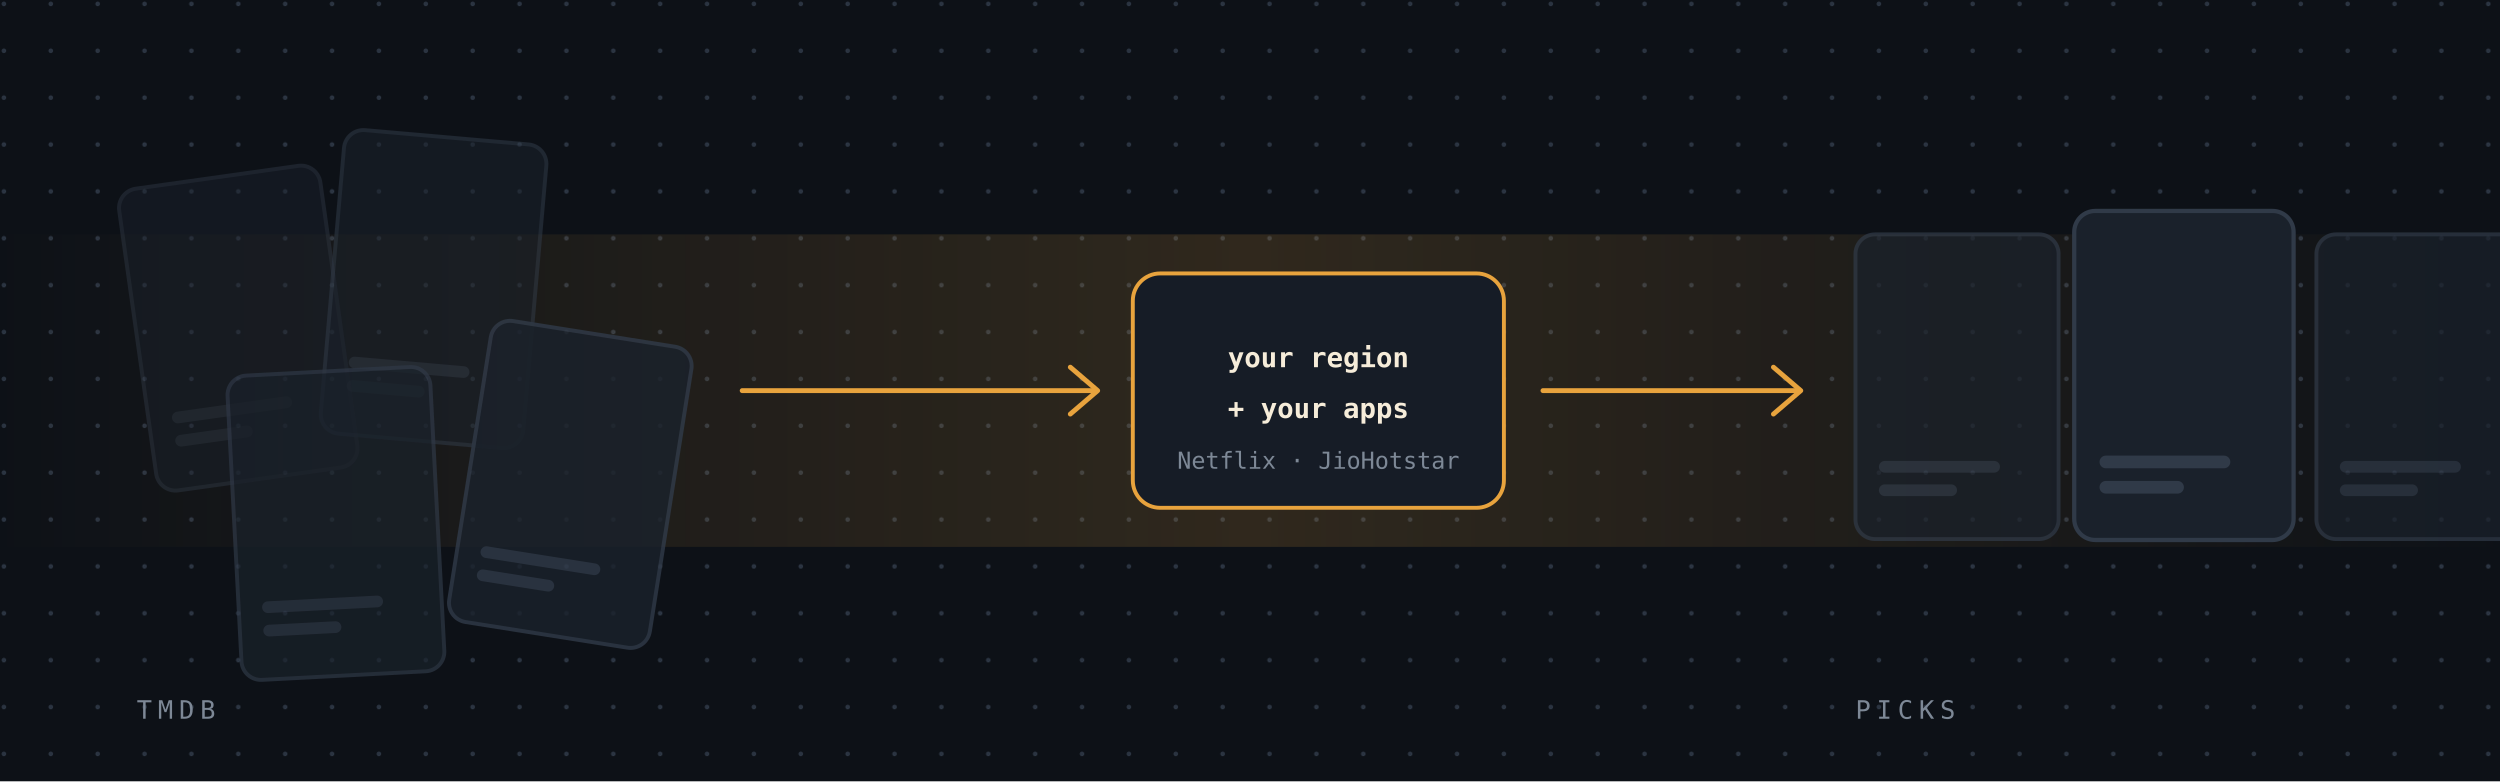
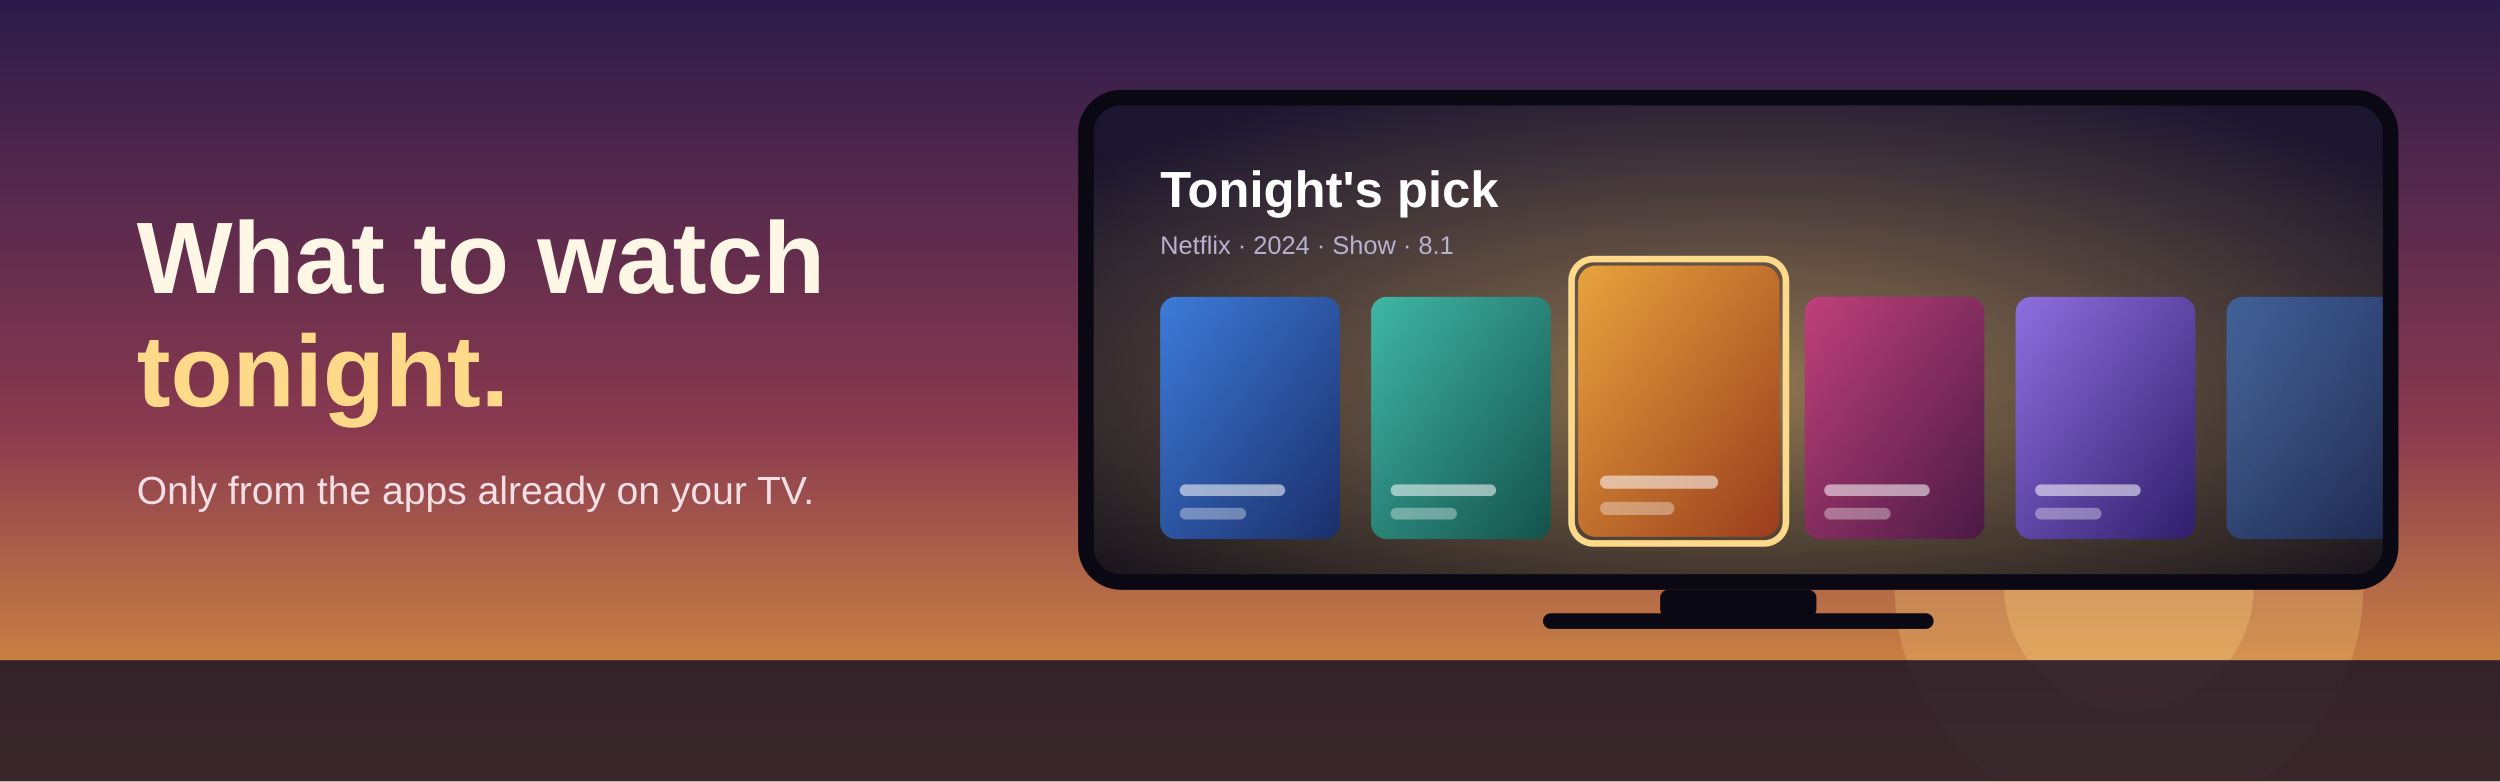
- <svg xmlns="http://www.w3.org/2000/svg" viewBox="0 0 1280 400" width="1280" height="400" role="img" aria-label="TMDB titles are filtered to the streaming apps installed on your TV and shown as a row of posters">
+ <svg xmlns="http://www.w3.org/2000/svg" viewBox="0 0 1280 400" width="1280" height="400" role="img" aria-label="A TV showing a shelf of movie and show posters, with the middle one raised and its title above">
  <defs>
-     <pattern id="dots" width="24" height="24" patternUnits="userSpaceOnUse">
-       <circle cx="2" cy="2" r="1.2" fill="#2a3340" />
-     </pattern>
-     <linearGradient id="glow" x1="0" y1="0" x2="1" y2="0">
-       <stop offset="0" stop-color="#e8a33d" stop-opacity="0" />
-       <stop offset=".5" stop-color="#e8a33d" stop-opacity=".16" />
-       <stop offset="1" stop-color="#e8a33d" stop-opacity="0" />
+     <linearGradient id="sky" x1="0" y1="0" x2="0" y2="1">
+       <stop offset="0" stop-color="#2b1b4a" />
+       <stop offset=".55" stop-color="#8a3a4f" />
+       <stop offset="1" stop-color="#e8a33d" />
    </linearGradient>
-     <g id="poster">
-       <rect width="104" height="156" rx="10" fill="#1a212b" stroke="#303a48" stroke-width="2" />
-       <rect x="12" y="116" width="62" height="6" rx="3" fill="#303a48" />
-       <rect x="12" y="128" width="40" height="6" rx="3" fill="#303a48" />
+     <radialGradient id="screenGlow" cx=".5" cy=".6" r=".7">
+       <stop offset="0" stop-color="#f6c978" stop-opacity=".55" />
+       <stop offset="1" stop-color="#f6c978" stop-opacity="0" />
+     </radialGradient>
+     <linearGradient id="screen" x1="0" y1="0" x2="0" y2="1">
+       <stop offset="0" stop-color="#1c1630" />
+       <stop offset="1" stop-color="#0d0b18" />
+     </linearGradient>
+     <linearGradient id="pA" x1="0" y1="0" x2="1" y2="1">
+       <stop offset="0" stop-color="#3d7bd9" />
+       <stop offset="1" stop-color="#1b2f6b" />
+     </linearGradient>
+     <linearGradient id="pB" x1="0" y1="0" x2="1" y2="1">
+       <stop offset="0" stop-color="#e8a33d" />
+       <stop offset="1" stop-color="#9a3d1d" />
+     </linearGradient>
+     <linearGradient id="pC" x1="0" y1="0" x2="1" y2="1">
+       <stop offset="0" stop-color="#3fb7a6" />
+       <stop offset="1" stop-color="#14524b" />
+     </linearGradient>
+     <linearGradient id="pD" x1="0" y1="0" x2="1" y2="1">
+       <stop offset="0" stop-color="#c0407a" />
+       <stop offset="1" stop-color="#4a1a45" />
+     </linearGradient>
+     <linearGradient id="pE" x1="0" y1="0" x2="1" y2="1">
+       <stop offset="0" stop-color="#8f6fe0" />
+       <stop offset="1" stop-color="#2e1f6b" />
+     </linearGradient>
+     <clipPath id="screenClip">
+       <rect width="660" height="240" rx="14" />
+     </clipPath>
+     <g id="lines">
+       <rect x="10" y="0" width="54" height="6" rx="3" fill="#ffffff" opacity=".55" />
+       <rect x="10" y="12" width="34" height="6" rx="3" fill="#ffffff" opacity=".35" />
    </g>
  </defs>
  <style>
-     .mono { font-family: ui-monospace, SFMono-Regular, Menlo, Consolas, "DejaVu Sans Mono", monospace; }
-     .lbl { font-size: 13px; letter-spacing: 3px; fill: #7d8896; }
-     .ttl { font-size: 14px; font-weight: 700; fill: #f6ecd9; }
-     .trace { fill: none; stroke: #e8a33d; stroke-width: 2.5; stroke-linecap: round; stroke-linejoin: round; }
+     .font { font-family: "Segoe UI", "Helvetica Neue", Arial, sans-serif; }
  </style>
-   <rect width="1280" height="400" fill="#0d1117" />
-   <rect width="1280" height="400" fill="url(#dots)" />
-   <rect y="120" width="1280" height="160" fill="url(#glow)" />
-   <g opacity=".9">
-     <use href="#poster" transform="translate(70 90) rotate(-8 52 78)" opacity=".5" />
-     <use href="#poster" transform="translate(170 70) rotate(5 52 78)" opacity=".6" />
-     <use href="#poster" transform="translate(120 190) rotate(-3 52 78)" opacity=".75" />
-     <use href="#poster" transform="translate(240 170) rotate(9 52 78)" opacity=".9" />
+   <rect width="1280" height="400" fill="url(#sky)" />
+   <circle cx="1090" cy="300" r="120" fill="#f6c978" opacity=".28" />
+   <circle cx="1090" cy="300" r="64" fill="#f6c978" opacity=".35" />
+   <rect y="338" width="1280" height="62" fill="#1a1226" opacity=".85" />
+   <g class="font">
+     <text x="70" y="150" font-size="52" font-weight="700" fill="#fff7e6">What to watch</text>
+     <text x="70" y="208" font-size="52" font-weight="700" fill="#ffd98a">tonight.</text>
+     <text x="70" y="258" font-size="20" fill="#f3dfe6">Only from the apps already on your TV.</text>
  </g>
-   <text x="70" y="368" class="mono lbl">TMDB</text>
-   <path class="trace" d="M380 200 H560" />
-   <path class="trace" d="M548 188 l14 12 -14 12" />
-   <rect x="580" y="140" width="190" height="120" rx="14" fill="#161c26" stroke="#e8a33d" stroke-width="2" />
-   <text x="675" y="188" text-anchor="middle" class="mono ttl">your region</text>
-   <text x="675" y="214" text-anchor="middle" class="mono ttl">+ your apps</text>
-   <text x="675" y="240" text-anchor="middle" class="mono" font-size="12" fill="#7d8896">Netflix · JioHotstar</text>
-   <path class="trace" d="M790 200 H920" />
-   <path class="trace" d="M908 188 l14 12 -14 12" />
-   <g>
-     <use href="#poster" transform="translate(950 120)" opacity=".7" />
-     <use href="#poster" transform="translate(1062 108) scale(1.08)" />
-     <use href="#poster" transform="translate(1186 120)" opacity=".7" />
+   <g transform="translate(560 54)">
+     <rect x="-8" y="-8" width="676" height="256" rx="22" fill="#0a0812" />
+     <rect width="660" height="240" rx="14" fill="url(#screen)" />
+     <rect width="660" height="240" rx="14" fill="url(#screenGlow)" />
+     <g class="font">
+       <text x="34" y="52" font-size="26" font-weight="700" fill="#ffffff">Tonight's pick</text>
+       <text x="34" y="76" font-size="13" fill="#b9b2cf">Netflix  ·  2024  ·  Show  ·  8.1</text>
+     </g>
+     <g clip-path="url(#screenClip)">
+       <g transform="translate(34 98)">
+         <rect width="92" height="124" rx="8" fill="url(#pA)" />
+         <g transform="translate(0 96)">
+           <use href="#lines" />
+         </g>
+         <g transform="translate(108 0)">
+           <rect width="92" height="124" rx="8" fill="url(#pC)" />
+           <g transform="translate(0 96)">
+             <use href="#lines" />
+           </g>
+         </g>
+         <g transform="translate(214 -16) scale(1.12)">
+           <rect x="-3" y="-3" width="98" height="130" rx="10" fill="none" stroke="#ffd98a" stroke-width="3" />
+           <rect width="92" height="124" rx="8" fill="url(#pB)" />
+           <g transform="translate(0 96)">
+             <use href="#lines" />
+           </g>
+         </g>
+         <g transform="translate(330 0)">
+           <rect width="92" height="124" rx="8" fill="url(#pD)" />
+           <g transform="translate(0 96)">
+             <use href="#lines" />
+           </g>
+         </g>
+         <g transform="translate(438 0)">
+           <rect width="92" height="124" rx="8" fill="url(#pE)" />
+           <g transform="translate(0 96)">
+             <use href="#lines" />
+           </g>
+         </g>
+         <g transform="translate(546 0)" opacity=".6">
+           <rect width="92" height="124" rx="8" fill="url(#pA)" />
+         </g>
+       </g>
+     </g>
+     <rect x="290" y="248" width="80" height="14" rx="4" fill="#0a0812" />
+     <rect x="230" y="260" width="200" height="8" rx="4" fill="#0a0812" />
  </g>
-   <text x="950" y="368" class="mono lbl">PICKS</text>
</svg>
